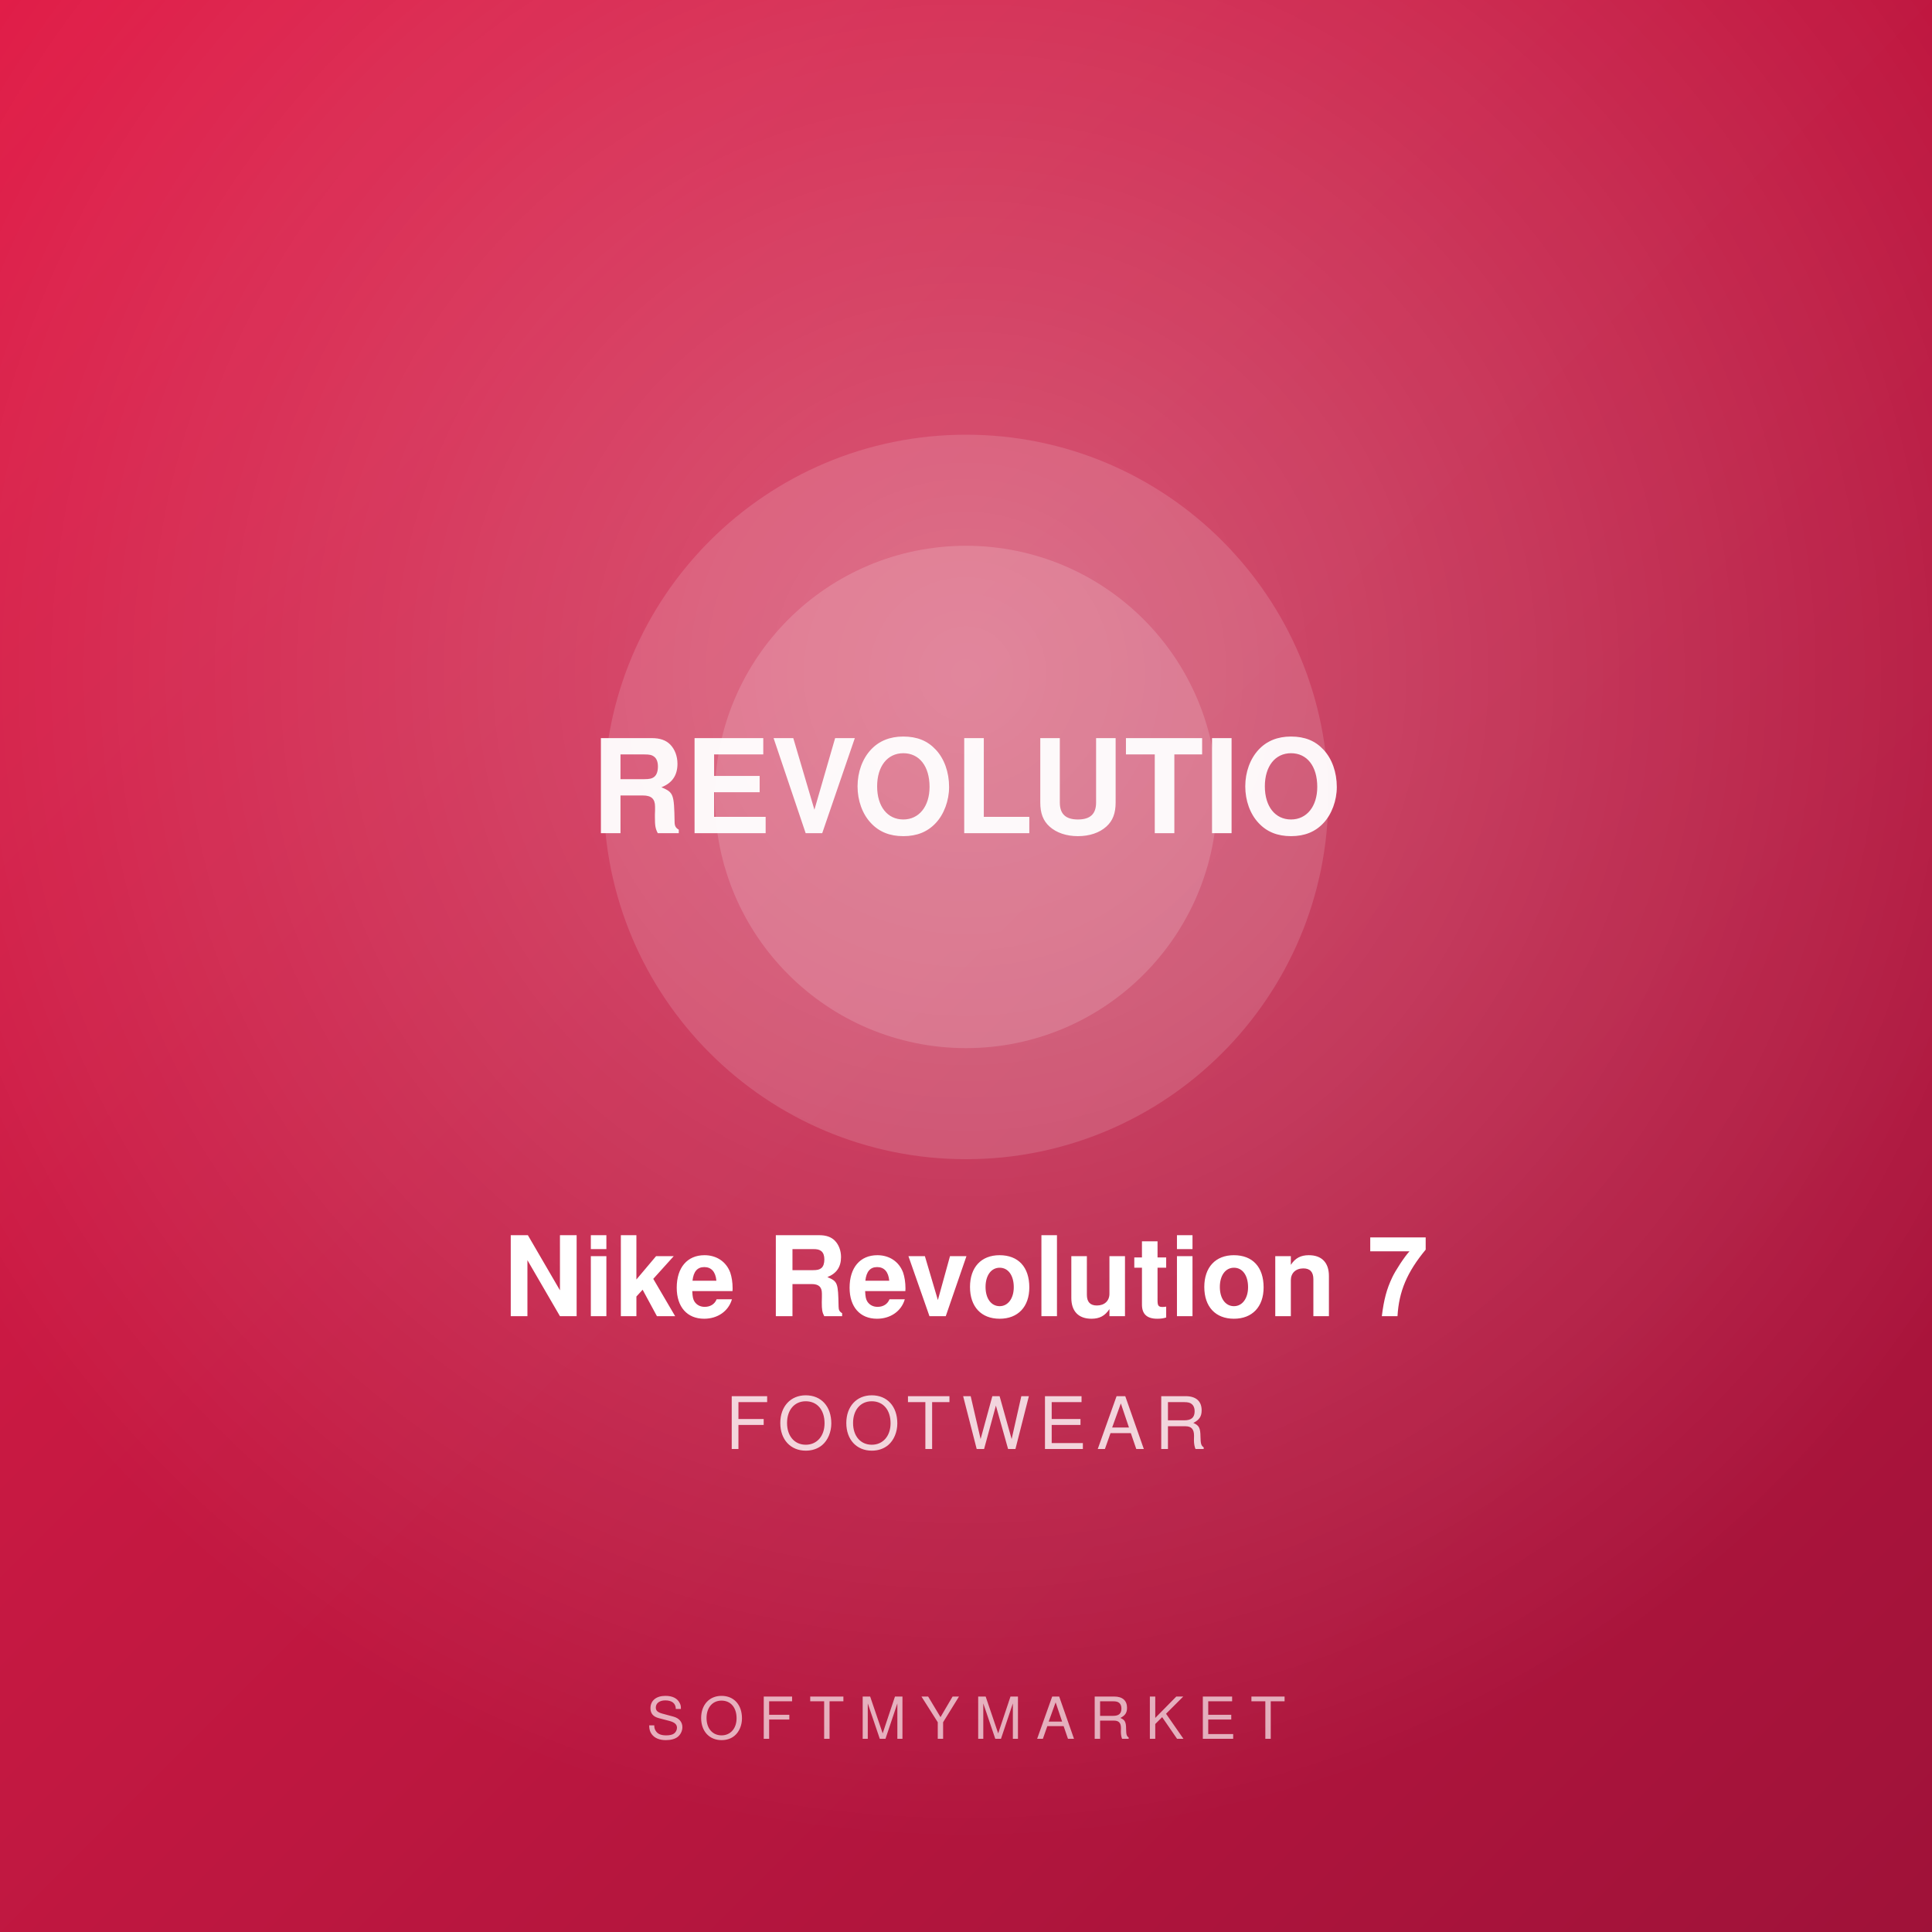
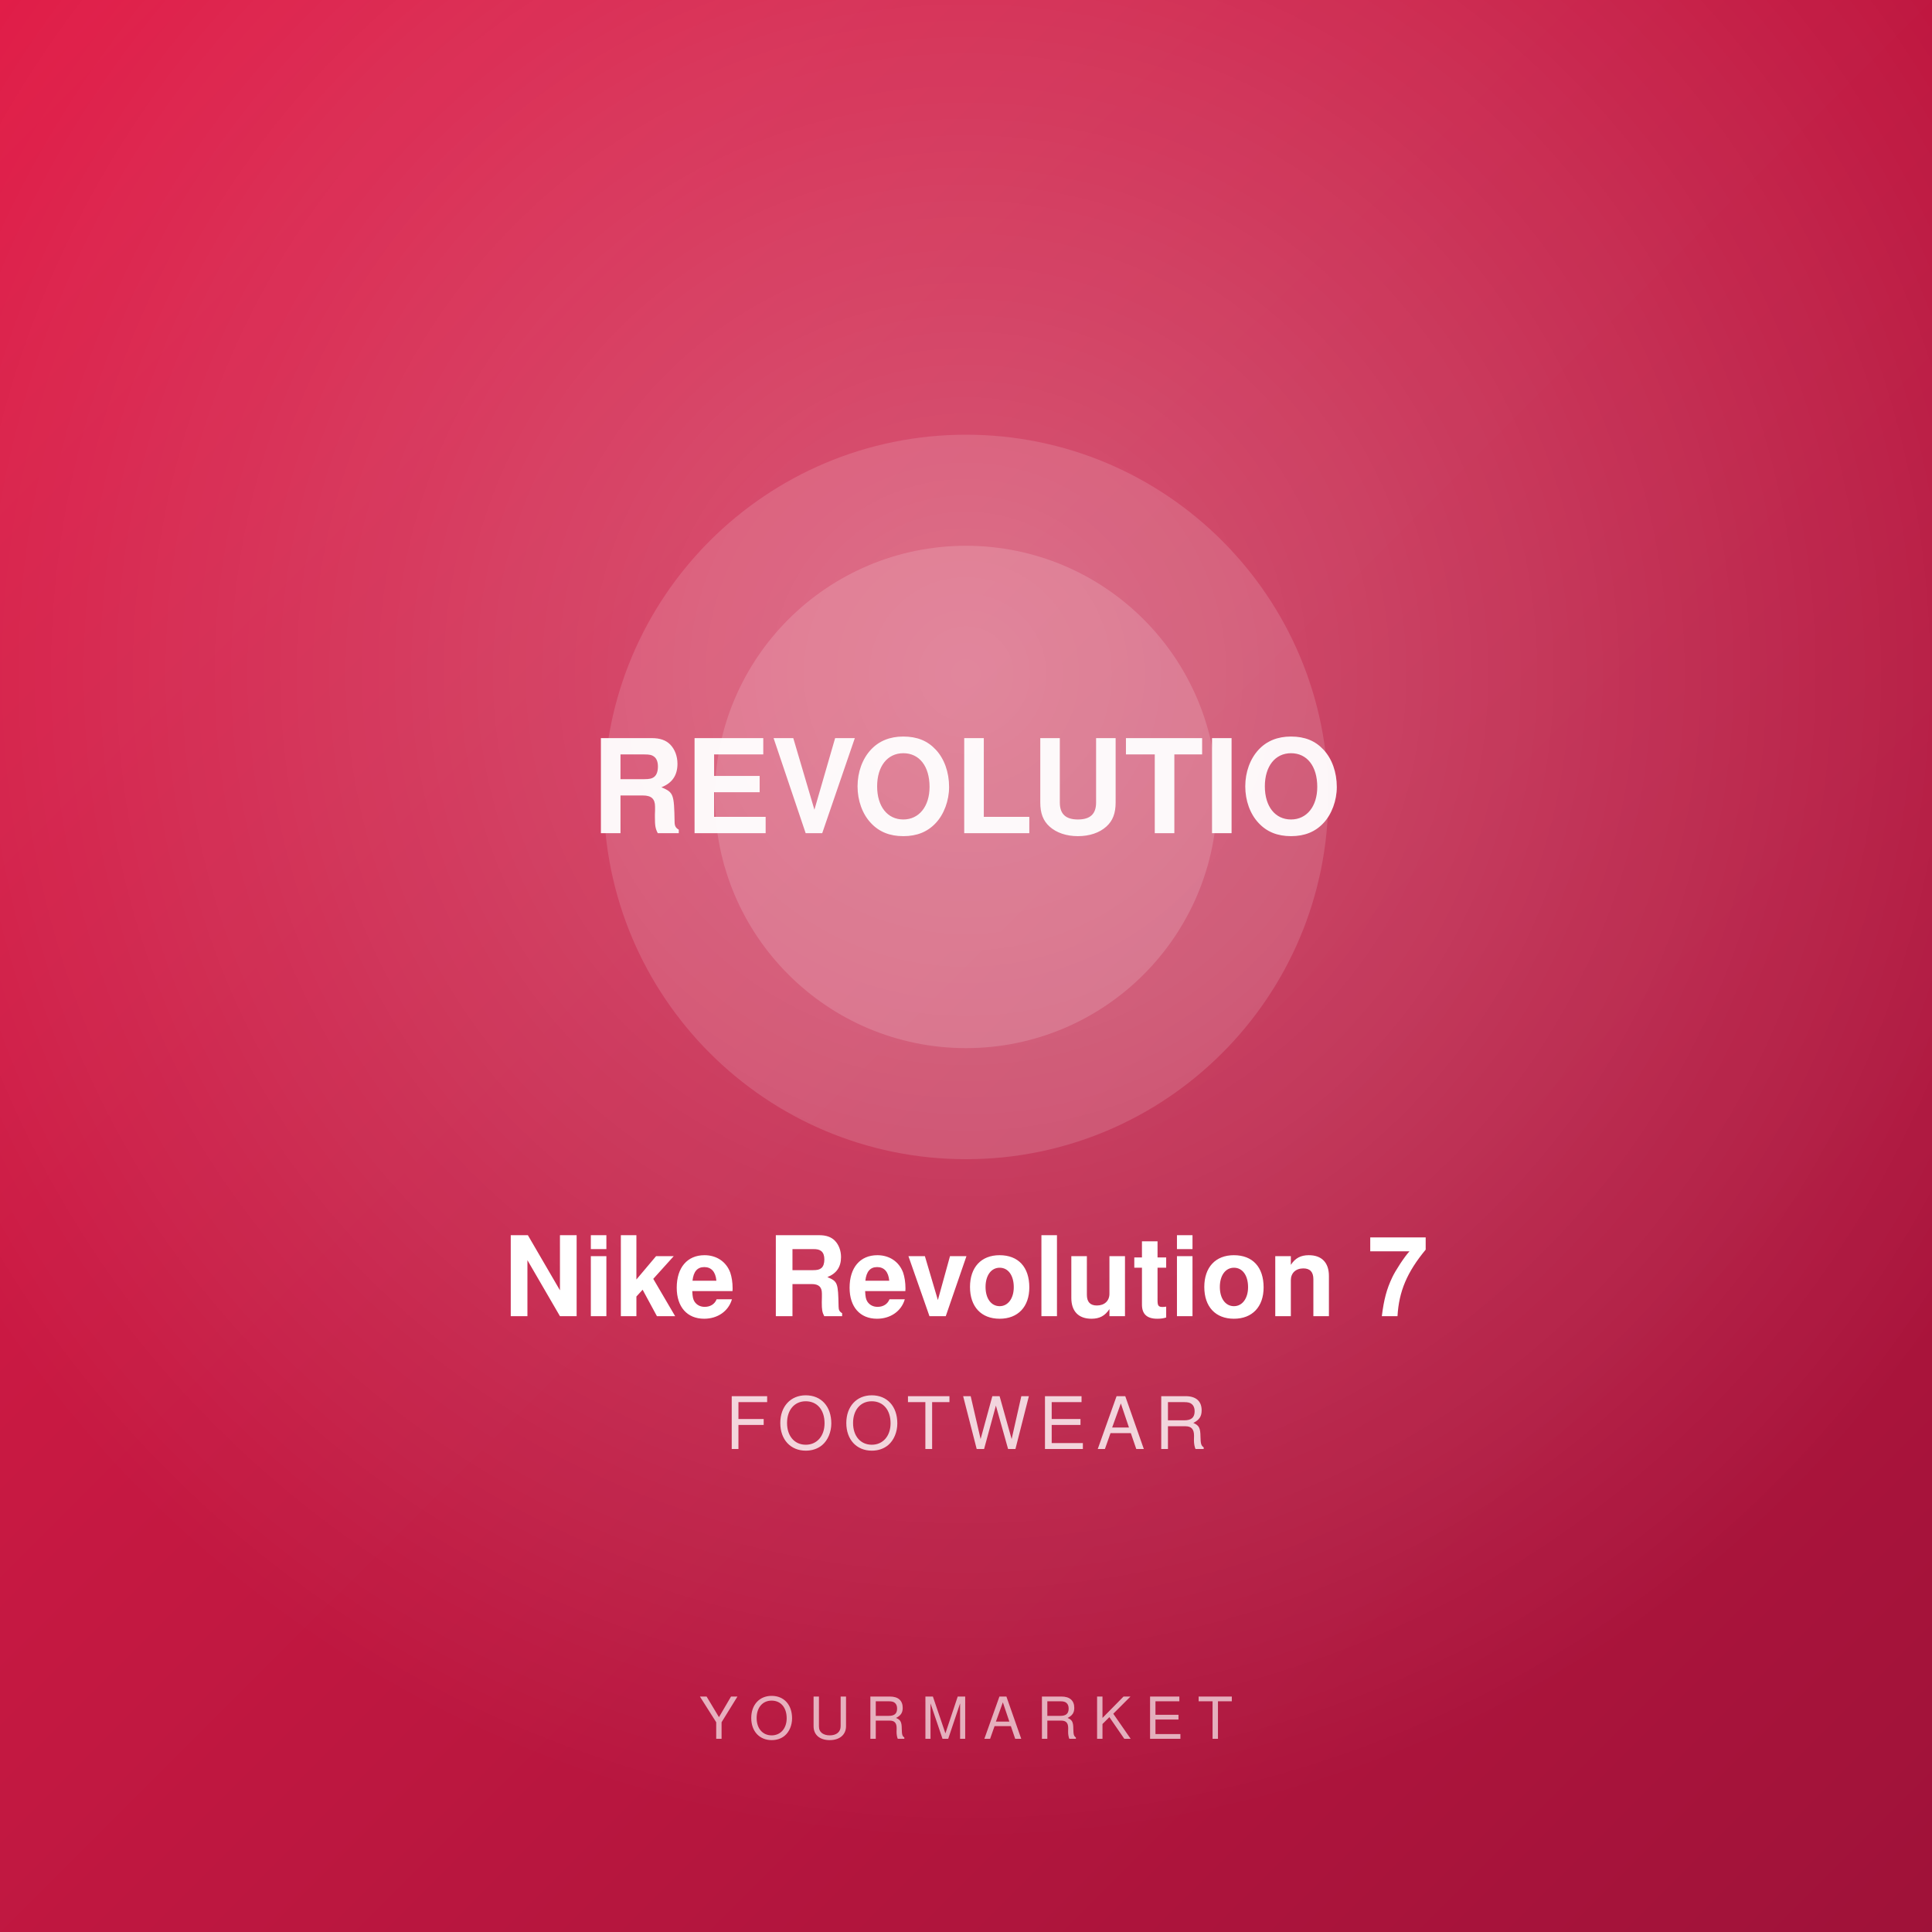
<svg xmlns="http://www.w3.org/2000/svg" viewBox="0 0 800 800" width="800" height="800" role="img" aria-label="Nike Revolution 7">
  <defs>
    <linearGradient id="g" x1="0" y1="0" x2="1" y2="1">
      <stop offset="0%" stop-color="#e11d48" />
      <stop offset="100%" stop-color="#9f1239" />
    </linearGradient>
    <radialGradient id="glow" cx="0.5" cy="0.35" r="0.6">
      <stop offset="0%" stop-color="#ffffff" stop-opacity="0.28" />
      <stop offset="100%" stop-color="#ffffff" stop-opacity="0" />
    </radialGradient>
  </defs>
  <rect width="800" height="800" fill="url(#g)" />
  <rect width="800" height="800" fill="url(#glow)" />
  <circle cx="400" cy="330" r="150" fill="#ffffff" fill-opacity="0.14" />
  <circle cx="400" cy="330" r="104" fill="#ffffff" fill-opacity="0.16" />
  <text x="400" y="345" text-anchor="middle" font-family="Segoe UI, Helvetica, Arial, sans-serif" font-size="54" font-weight="700" fill="#ffffff" fill-opacity="0.95">REVOLUTIO</text>
  <text x="400" y="545" text-anchor="middle" font-family="Segoe UI, Helvetica, Arial, sans-serif" font-size="46" font-weight="700" fill="#ffffff">Nike Revolution 7</text>
  <text x="400" y="600" text-anchor="middle" font-family="Segoe UI, Helvetica, Arial, sans-serif" font-size="30" letter-spacing="4" fill="#ffffff" fill-opacity="0.8">FOOTWEAR</text>
-   <text x="400" y="720" text-anchor="middle" font-family="Segoe UI, Helvetica, Arial, sans-serif" font-size="24" letter-spacing="6" fill="#ffffff" fill-opacity="0.65">SOFTMYMARKET</text>
+   <text x="400" y="720" text-anchor="middle" font-family="Segoe UI, Helvetica, Arial, sans-serif" font-size="24" letter-spacing="6" fill="#ffffff" fill-opacity="0.65">YOURMARKET</text>
</svg>
